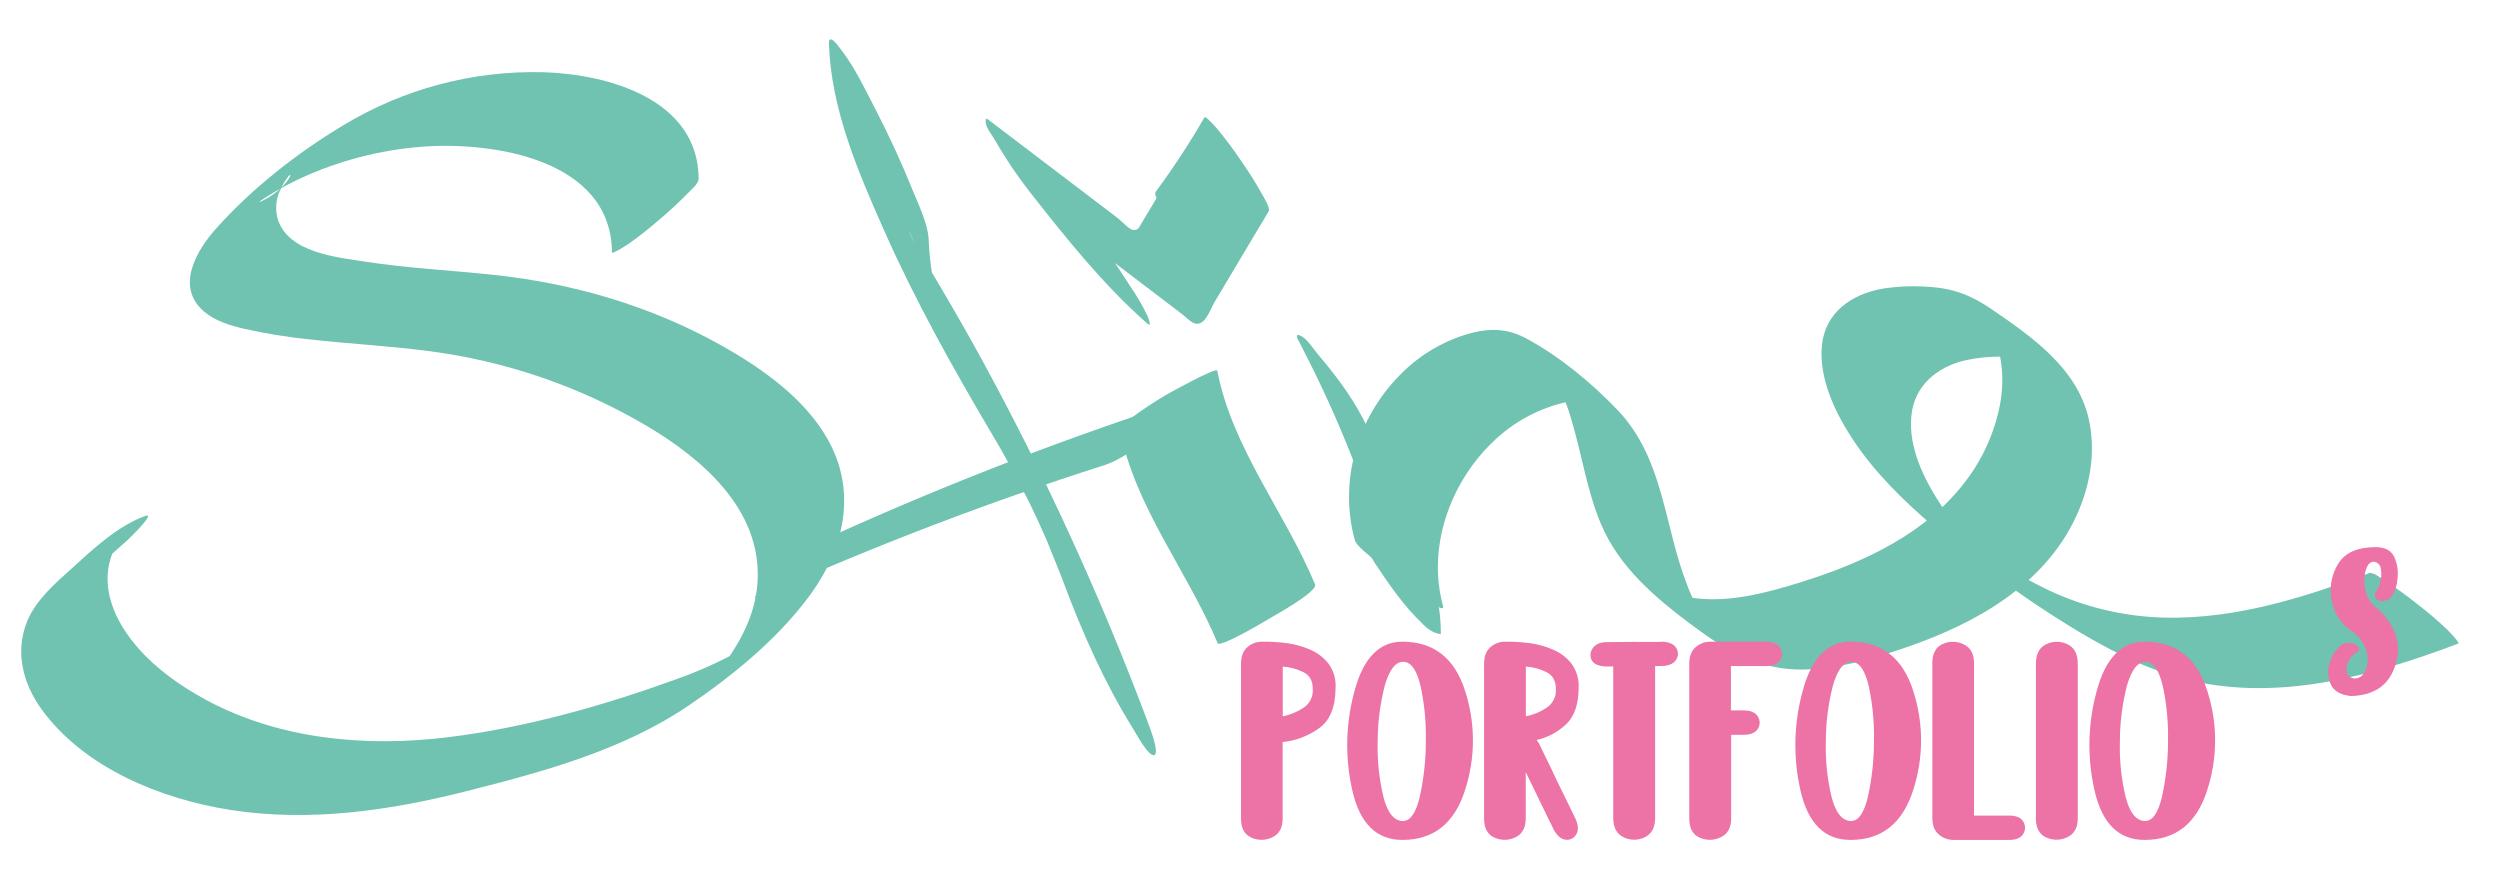
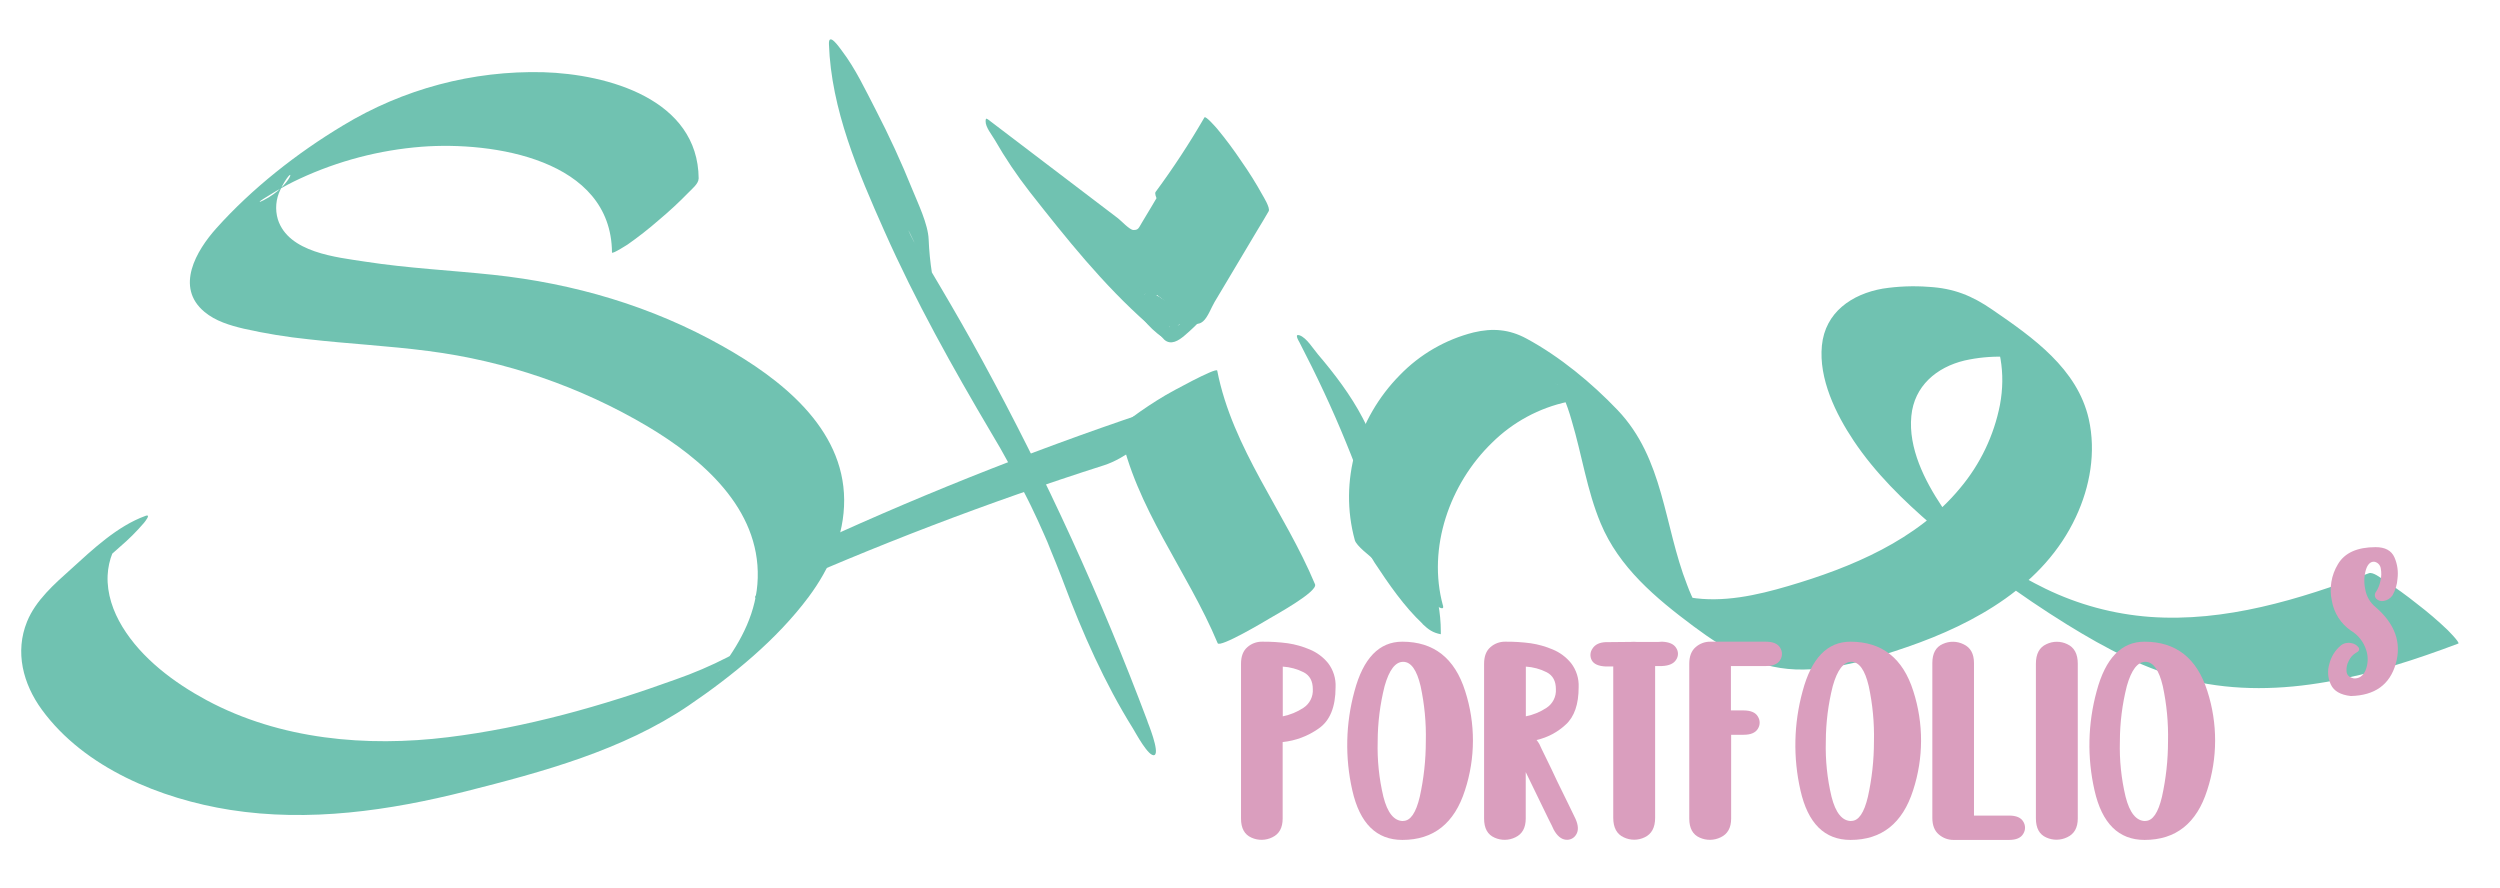
<svg xmlns="http://www.w3.org/2000/svg" id="Layer_1" data-name="Layer 1" width="310mm" height="110mm" viewBox="0 0 878.74 311.81">
  <defs>
-     <style>.cls-1{fill:#70c2b1;}.cls-2{fill:#ed72a5;}</style>
+     <style>.cls-1{fill:#70c2b1;}.cls-2{fill:#da9ebe;}</style>
  </defs>
  <path class="cls-1" d="M245.58,62.81c-.2-28-32-36.75-54.63-37.43a129.48,129.48,0,0,0-70.44,18.75c-16.16,9.71-31.88,22.06-44.46,36.1-7.08,7.9-14.57,20.69-4.21,29.37,3.89,3.27,9,4.79,13.88,5.94a193.62,193.62,0,0,0,22.71,3.71c14,1.6,28.12,2.3,42.11,4.13a201.58,201.58,0,0,1,77,26.45c19.24,11.44,39.52,28.87,38.8,53.33-.34,11.83-5.63,21.92-12.51,31.21-1.15,1.55-3.46,3.26,2-1.68L262.6,227c1-.73.75-.56-.82.54-1.95,1.2-3.95,2.37-6,3.45a144,144,0,0,1-18.25,7.82c-25.69,9.31-52.93,17-80.08,20.32-28.68,3.53-59,.84-84.81-13C61.25,240,49.82,231.5,43,220.28c-3.27-5.38-5.45-11.61-5.17-18a24.15,24.15,0,0,1,1.75-8,38.67,38.67,0,0,1,1.73-3.47c5.77-11.05-31.22,20.86-18.85,16.3,2.7-1,5.56-3.39,7.77-5,4.09-3.08,8.08-6.4,11.86-9.84a76.3,76.3,0,0,0,8.5-8.46c.33-.4,2.66-3.26.54-2.48C41.23,184.92,32.65,193.05,25,200,19.17,205.23,12.55,211,9.52,218.47c-4.35,10.67-1.43,21.89,5.17,30.95,15,20.56,41.83,31.4,66.18,35.25,27.75,4.37,56,.28,83-6.55,26.85-6.79,55-14.39,78.18-30.12,15.42-10.47,31-23.17,42.2-38.21,7.36-9.88,12.54-21.59,12.47-34.1-.15-25.42-22.57-42.68-42.69-54-24.93-14.07-52.32-22.08-80.72-25.1-15-1.59-30-2.31-44.93-4.62-10.06-1.56-27-3.14-30.72-14.87a14.31,14.31,0,0,1,.89-10.4A24.2,24.2,0,0,1,100,63.94c4.31-7,2.14,2.61-9.47,7.42,4-1.66-1.62.86,2.07-1.47,1.44-.9,2.87-1.81,4.33-2.67,2.74-1.59,5.52-3.06,8.39-4.39a124.94,124.94,0,0,1,42.87-11.25c25-1.91,66.68,4.33,66.92,37.17,0,.8,6.33-3.37,5.38-2.72a132,132,0,0,0,11.14-8.73A138.88,138.88,0,0,0,242,67.68c1.13-1.18,3.56-3.12,3.55-4.87Z" />
  <path class="cls-1" d="M403.38,253.64a996.24,996.24,0,0,0-58.08-126.9c-4.83-8.87-9.86-17.63-15-26.33-2.05-3.49-4.13-7-6.18-10.44-.88-1.5-1.71-3-2.64-4.52,5.43,8.6.83,1.44-.26-.54-1.38-2.49-3.94-8.36,1.17,2.33-.53-1-1-2.06-1.57-3.09L324,90.58c-4.15-8.44,7.18,17,4,9q2.64,7,1.39,3.59c-.29-.8-.57-1.6-.84-2.41,2.83,5.49.26.57-.22-1.31-.22-.82-.42-1.64-.61-2.46.28,1.29.24,1-.13-.92a102.45,102.45,0,0,1-1.17-11.85c-.18-5.43-3.85-12.94-5.74-17.63-3.82-9.49-8.17-18.92-12.87-28-3.63-7-7.13-14.5-11.93-20.8-.73-.95-4.67-6.74-4.51-2.31.77,22.92,10.31,45.09,19.48,65.72,10.95,24.64,24,48,37.73,71.21l2.69,4.57q2.51,4.32-1.25-2.21c.62,1.08,1.23,2.16,1.84,3.24,2.13,3.78,4.2,7.6,6.28,11.41,3.45,6.32-4.29-8.28-1-1.89,1.14,2.21,2.28,4.41,3.41,6.62.84,1.66,1.66,3.33,2.5,5-6.52-12.86-2-4.09-.61-1.19q1.2,2.52,2.39,5.05c.52,1.12,1.05,2.24,1.57,3.37q-4.71-10.28-2.12-4.59c1.76,4,3.62,7.9,5.23,11.93l-2.29-5.38c.48,1.14,1,2.29,1.43,3.43q1.25,3,2.46,6c.81,2,1.6,4,2.4,6.06q1.8,4.65-.91-2.37c.44,1.16.88,2.32,1.31,3.48,6.58,17.54,14.36,35.16,24.3,51.08.88,1.42,5.61,10.31,7.59,9.37s-2.48-11.79-2.48-11.8Z" />
  <path class="cls-1" d="M418.51,139.82a1175.83,1175.83,0,0,0-123.67,47.49c-7.4,3.32-14.33,9.12-20.59,14.15A67,67,0,0,0,267,207.8c-.58.63-2.75,2.59-.71,2.43l3.87-.3c2.25-.17,6.53-3.47,8.11-4.49,4.3-2.77,8.51-5.81,12.53-9a76.06,76.06,0,0,0,9.07-7.83c.59-.63,2.76-2.59.71-2.43l-3.86.3-28.52,22.92a1140.47,1140.47,0,0,1,119.86-45.86c7.46-2.39,14.58-8.69,20.64-13.47a77,77,0,0,0,9.07-7.83c.32-.35,2.89-3.13.71-2.44Z" />
  <path class="cls-1" d="M462.23,205.38c-10.62-25.44-29-47.61-34.38-75.11-.26-1.3-16.9,7.87-18.15,8.63a139.32,139.32,0,0,0-11.8,7.82c-.94.71-4.55,2.88-4.29,4.24,5.42,27.5,23.77,49.67,34.39,75.11.73,1.76,16.78-7.8,18.15-8.63,1.76-1.08,17.16-9.46,16.08-12.06Z" />
  <path class="cls-1" d="M428.75,100.49a277.09,277.09,0,0,0,17.18-26.24c.66-1.13-1.92-5.24-2.13-5.63a128.24,128.24,0,0,0-7.5-12,139.24,139.24,0,0,0-8.46-11.35c-.37-.44-4.08-4.69-4.47-4l-15,25.22c-2.33,3.92-4.61,7.89-7,11.77-1.09,1.76-1.17,2.66-3,2.58-1.3,0-4.3-3.28-5.41-4.12L347.31,42c-.81-.62-.85-.12-.87.6-.07,2.07,2.2,4.8,3.18,6.5A156.66,156.66,0,0,0,362,67.51C374.8,83.79,387.7,100,403.28,113.74c2.06,1.83-.18-3.24.13-2.53a74.82,74.82,0,0,0-6-10.39c-4.38-6.74-8.94-14.15-15-19.52-11.29-10-20.24-21.36-28.91-32.41l14.7,25.53,47.16,35.89c2.59,2,4.76,5,7.53,2.62,1.64-1.39,2.9-4.87,4-6.73l3.51-5.88,15.53-26.07-22.56-33a280.31,280.31,0,0,1-17.19,26.23c-.72,1,2,5.46,2.14,5.64a131.46,131.46,0,0,0,7.49,12c.82,1.18,12.26,16.3,12.94,15.39Z" />
  <path class="cls-1" d="M500,219.31c2.09,2,3.66,3.1,6.44,3.62V222c0-13.32-5.21-25.77-10.22-37.89q-7.83-19-17.25-37.19c-4.16-8-9.9-15.53-15.74-22.39-1.65-1.94-4-5.83-6.44-6.67-1.83-.63-.49,1.67,0,2.54,5.95,11.47,11.46,23.17,16.34,35.14,2.33,5.71,4.64,11.47,6.45,17.37a77.09,77.09,0,0,1,2.19,8.84c.26,1.49.49,3,.63,4.48.06.58.6,5.94-1.34,4.11-5.75-5.4,1.51,6.53,2.08,7.39,4.93,7.47,10.34,15.38,16.9,21.54Z" />
  <path class="cls-1" d="M507.19,212.86c-5.56-20.31,2.38-42.84,17.23-57.22a53.72,53.72,0,0,1,26.63-14.41c3.81-.75,6.81-.32,10.55.32-19.71-3.37-26-23.69-18.59-14,.64.84,1.23,1.76,1.8,2.65a70.15,70.15,0,0,1,7.64,17.69c3.6,12,5.34,24.45,10.16,36,6.47,15.56,19.33,26.29,32.57,36.18,11.93,8.91,23.57,15.52,38.77,15.27,12.44-.21,24.72-3.9,36.4-7.92,24-8.27,48.11-21.71,59.3-45.68,5-10.65,7.14-22.85,4.55-34.44-4-17.69-19.64-28.67-33.86-38.42-7.25-5-13.62-7.54-22.38-8.05a71.2,71.2,0,0,0-16.18.62c-10.88,1.91-20.24,8.32-21.39,20s4.84,24,11.2,33.51c7.58,11.34,17.49,21,27.78,29.85a370.7,370.7,0,0,0,47.25,34.75c13.51,8.34,27.83,16,43.41,19.65,31.73,7.39,64.39-1.81,94.05-13,.8-.3-4.47-5.46-3.73-4.74a127.22,127.22,0,0,0-10.75-9.2A139.15,139.15,0,0,0,838.13,204c-1.2-.75-4-3.07-5.48-2.51-24.4,9.2-50.61,17.28-77,15.34A101.12,101.12,0,0,1,719,206.94a148.55,148.55,0,0,1-14.33-8c-1-.63-2-1.26-3-1.91.09.06-4.76-3.16-2.23-1.45-.88-.59-1.76-1.2-2.63-1.8s-1.75-1.22-2.61-1.84q2.57,1.86,0,0c3.51,2.71,1.15.89.4.3-3.42-2.68,1.09.84,1.6,1.37-.73-.75-1.62-1.4-2.39-2.11,2.12,2-1.64-1.64-1.63-1.63A82.94,82.94,0,0,1,682.56,178c-6.08-9.12-11.83-20.51-10.73-31.79,1-10.52,8.86-17.13,18.69-19.49a56.49,56.49,0,0,1,13.84-1.34,75.23,75.23,0,0,1,8.08.52c1.74.21,3.39.69,5.11,1q8.88,3.26-9.26-8Q693,104.49,697.9,111.05c5.26,10,7.15,20,5.08,31.25a64.86,64.86,0,0,1-14,29.26c-15.09,18.31-38.26,27.92-60.46,34.44-11,3.24-23,5.92-34.49,4a38.11,38.11,0,0,1-7.41-1.93c-12.33-4.69,22.07,21.65,14,11.56A54.68,54.68,0,0,1,593,205.55c-8.2-20.92-8.11-44.31-24.44-61.43-9.11-9.55-20.35-18.82-32-25.11-6.07-3.28-11.91-3.75-18.61-2.16a54.7,54.7,0,0,0-25.92,15c-15,15.2-21.49,37.33-15.82,58,.53,2,5.32,5.59,6.48,6.63,3.82,3.4,7.86,6.66,12,9.69a77.56,77.56,0,0,0,10,6.67c.88.45,3,1.92,2.53,0Z" />
  <path class="cls-2" d="M835,213.39q10.26,8.82,7.11,19.89t-15.81,11.37q-5.4-.6-7-4a10.1,10.1,0,0,1-.51-7.41,12.23,12.23,0,0,1,4-6.36,4.36,4.36,0,0,1,3.63-.84,4,4,0,0,1,2.61,1.53q.72,1.11-1.08,2a6.15,6.15,0,0,0-2.34,2.67,6.6,6.6,0,0,0-.81,3.84q.21,1.89,2.55,2.37,2.76.18,4.11-2.79a10.28,10.28,0,0,0,.3-7,12.2,12.2,0,0,0-5.43-7,16,16,0,0,1-6.69-10.47,17.56,17.56,0,0,1,2.13-12.87q3.54-6,13.26-6,5,0,6.6,3.57a14.2,14.2,0,0,1,1.08,7.53,13.56,13.56,0,0,1-1.74,5.82,4.68,4.68,0,0,1-3.15,2,2.91,2.91,0,0,1-2.61-.81,1.93,1.93,0,0,1,0-2.49,10.77,10.77,0,0,0,1.5-3.75,10.21,10.21,0,0,0,.12-4.38,2.77,2.77,0,0,0-2.34-2.37q-2-.06-2.91,2.91a13.79,13.79,0,0,0-.21,6.75A10.2,10.2,0,0,0,835,213.39Z" />
  <path class="cls-2" d="M443.61,225.55a62.35,62.35,0,0,1,9.08.56,31.69,31.69,0,0,1,7.64,2.16,16.38,16.38,0,0,1,6.48,4.8,12.9,12.9,0,0,1,2.64,8.48q0,10.47-6,14.56a26.59,26.59,0,0,1-12.6,4.72v26.88q0,4.88-3.64,6.6a8.53,8.53,0,0,1-7.32.12q-3.68-1.6-3.68-6.72v-54.4c0-2.62.75-4.56,2.24-5.84A7.64,7.64,0,0,1,443.61,225.55Zm7.28,26.24a20.48,20.48,0,0,0,7.28-3,7.31,7.31,0,0,0,3.28-6.56q0-4.25-3.2-5.92a18.71,18.71,0,0,0-7.36-2Z" />
  <path class="cls-2" d="M492.89,225.55q16.64,0,22.12,17.4a56.35,56.35,0,0,1-.08,34.84q-5.56,17.43-22,17.44-13.68,0-17.6-17.44a71.73,71.73,0,0,1,.76-34.84Q480.73,225.55,492.89,225.55Zm.32,63q3.84,0,5.84-8.52a90,90,0,0,0,2.12-19.44,82.85,82.85,0,0,0-1.84-19.44q-2-8.52-6.12-8.52t-6.52,8.52a80.13,80.13,0,0,0-2.44,19.44,74.73,74.73,0,0,0,2,19.44Q488.41,288.59,493.21,288.59Z" />
  <path class="cls-2" d="M554.89,241.55q0,9-4.52,13.12a22.1,22.1,0,0,1-10.28,5.44,9.51,9.51,0,0,1,1,1.44c.32.74,1.09,2.36,2.32,4.84s2.56,5.26,4,8.36l4.08,8.32q1.85,3.75,2.32,4.8,1.51,3.44.2,5.48a3.67,3.67,0,0,1-3.68,1.8c-1.57-.16-3-1.34-4.2-3.52-.32-.75-.93-2-1.84-3.76q-2.48-5.13-8-16.48v16.32q0,4.88-3.64,6.6a8.53,8.53,0,0,1-7.32.12q-3.68-1.6-3.68-6.72v-54.4c0-2.62.75-4.56,2.24-5.84a7.64,7.64,0,0,1,5.12-1.92,62.35,62.35,0,0,1,9.08.56,31.69,31.69,0,0,1,7.64,2.16,16.38,16.38,0,0,1,6.48,4.8A12.9,12.9,0,0,1,554.89,241.55Zm-18.56,10.24a20.48,20.48,0,0,0,7.28-3,7.31,7.31,0,0,0,3.28-6.56q0-4.25-3.2-5.92a18.71,18.71,0,0,0-7.36-2Z" />
  <path class="cls-2" d="M584.17,225.55c2.51.1,4.19.84,5,2.2a3.68,3.68,0,0,1,0,4.12c-.83,1.38-2.49,2.13-5,2.24h-2.4v53.36q0,5.11-3.68,6.84a8.41,8.41,0,0,1-7.36,0c-2.45-1.12-3.68-3.42-3.68-6.88V234.19l-.08.08h-2.48c-2.61-.11-4.27-.84-5-2.2a3.92,3.92,0,0,1,.28-4.12q1.32-2.08,4.6-2.24h.4q2.72,0,8.4-.08a12,12,0,0,1,2.08,0H583A9.7,9.7,0,0,1,584.17,225.55Z" />
  <path class="cls-2" d="M620.65,225.55q3.84,0,5.08,2.16a4,4,0,0,1,0,4.28q-1.28,2.12-5,2.12H608.41v15.6h4.4q3.84,0,5.08,2.16a4,4,0,0,1,0,4.28q-1.27,2.12-5,2.12h-4.4v29.44q0,4.88-3.68,6.6a8.62,8.62,0,0,1-7.36.12q-3.68-1.6-3.68-6.72v-54.4c0-2.62.75-4.56,2.24-5.84a7.64,7.64,0,0,1,5.12-1.92h19.6Z" />
  <path class="cls-2" d="M650.41,225.55q16.64,0,22.12,17.4a56.43,56.43,0,0,1-.08,34.84q-5.57,17.43-22,17.44-13.68,0-17.6-17.44a71.61,71.61,0,0,1,.76-34.84Q638.25,225.55,650.41,225.55Zm.32,63q3.84,0,5.84-8.52a90,90,0,0,0,2.12-19.44,83.39,83.39,0,0,0-1.84-19.44q-2-8.52-6.12-8.52t-6.52,8.52a80.13,80.13,0,0,0-2.44,19.44,74.73,74.73,0,0,0,2,19.44Q645.93,288.59,650.73,288.59Z" />
  <path class="cls-2" d="M706.17,286.67c2.51,0,4.17.7,5,2.12a4,4,0,0,1,0,4.28c-.83,1.44-2.49,2.16-5,2.16H686.65a7.8,7.8,0,0,1-5.16-1.92q-2.28-1.92-2.28-5.84v-54.4q0-5.13,3.68-6.72a8.46,8.46,0,0,1,7.32.12q3.64,1.71,3.64,6.6v53.6h12.32Z" />
  <path class="cls-2" d="M715.61,233.31c0-3.47,1.22-5.76,3.68-6.88a8.38,8.38,0,0,1,7.36,0q3.68,1.71,3.68,6.84v54.4q0,4.88-3.68,6.6a8.62,8.62,0,0,1-7.36.12c-2.46-1.07-3.68-3.31-3.68-6.72v-54.4Z" />
  <path class="cls-2" d="M753.77,225.55q16.63,0,22.12,17.4a56.43,56.43,0,0,1-.08,34.84q-5.56,17.43-22,17.44-13.68,0-17.6-17.44a71.61,71.61,0,0,1,.76-34.84Q741.61,225.55,753.77,225.55Zm.32,63q3.84,0,5.84-8.52a90,90,0,0,0,2.12-19.44,83.39,83.39,0,0,0-1.84-19.44q-2-8.52-6.12-8.52t-6.52,8.52a79.64,79.64,0,0,0-2.44,19.44,74.73,74.73,0,0,0,2,19.44Q749.29,288.59,754.09,288.59Z" />
  <path class="cls-1" d="M555.53,138.33c2.13,0-.62-2-1-2.32a74.53,74.53,0,0,0-10.07-6.5c-4.45-2.55-9-5-13.65-7.16-2.5-1.15-5.87-3.33-8.65-3.33-2.13,0,.63,2,1,2.31a74.89,74.89,0,0,0,10.07,6.51c4.46,2.55,9,5,13.65,7.16,2.5,1.15,5.87,3.33,8.65,3.33Z" />
  <path class="cls-1" d="M539.05,133.85c6.43,0,6.44-10,0-10s-6.45,10,0,10Z" />
  <path class="cls-1" d="M540.2,135.72c6.44,0,6.45-10,0-10s-6.44,10,0,10Z" />
+   <path class="cls-1" d="M402,100.05a5.08,5.08,0,0,1-2.3,1.57l1.84,1a23.47,23.47,0,0,1-.73-4.07c-.1-1.14-1.67-2.18-2.56-1.06-.09.12-.46.42-.51.55l-.1,0,.86.28c.12-.15-.38-1.19-.44-1.31a6.19,6.19,0,0,0-1.41-1.81c-1-.94-2.36-1.65-2.93-3-.7-1.6-3.12-.43-2.74,1.16a28,28,0,0,0,7.1,12.9,1.51,1.51,0,0,0,2.36-.31,18.51,18.51,0,0,0,1.78-7l-2.56,1.06c.48.49.14,1.41,0,2a14.09,14.09,0,0,0-.59,3.08,9.2,9.2,0,0,0,2.08,6.07,1.52,1.52,0,0,0,2.12,0,1.54,1.54,0,0,0,0-2.13,6.09,6.09,0,0,1-1-5.35c.51-2,1.09-4.14-.53-5.78a1.52,1.52,0,0,0-2.56,1.06,14.38,14.38,0,0,1-1.38,5.46l2.36-.3a25.06,25.06,0,0,1-6.33-11.58l-2.74,1.16c.83,1.91,2.78,2.62,4,4.18.72.94.49,2.18,1.7,2.82s2.73-.14,3.55-1.18l-2.56-1.06a27.61,27.61,0,0,0,.84,4.86,1.51,1.51,0,0,0,1.84,1.05,8,8,0,0,0,3.64-2.34c1.26-1.45-.85-3.58-2.13-2.12Z" />
+   <path class="cls-1" d="M420.73,109.58a72.54,72.54,0,0,1-5.45,5.36,14.12,14.12,0,0,1-2.78,2.16c-1.2.61-1.68-.37-2.4-1.23q-5.1-6.14-9.73-12.66c-1.11-1.56-3.71-.06-2.59,1.51q2.73,3.86,5.62,7.57c1,1.25,2,2.48,2.94,3.71a27.17,27.17,0,0,0,2.87,3.37c2.38,2.13,5.1.31,7.09-1.37a69.56,69.56,0,0,0,6.55-6.3c1.3-1.42-.81-3.55-2.12-2.12Z" />
+   <path class="cls-1" d="M403,101.38a5.44,5.44,0,0,0-.17,2.16,1.52,1.52,0,0,0,2.25,1.3,7.67,7.67,0,0,0,2.26-1.94,1.55,1.55,0,0,0,0-2.12,1.51,1.51,0,0,0-2.12,0,10.24,10.24,0,0,0-2.32,4.31l2.74-.36a1.82,1.82,0,0,1-.18-.79,1.52,1.52,0,0,0-2.26-1.3c-2,1.23-2.08,3.86-1,5.73.53.9,1.27,1.64,1.85,2.49s1,1.56,1.46,2.35a10.75,10.75,0,0,0,3.88,4.2,6.56,6.56,0,0,0,9.3-4.59,1.57,1.57,0,0,0-1.05-1.85,5.5,5.5,0,0,0-6.51,2.4,1.5,1.5,0,0,0,2.35,1.82,5.51,5.51,0,0,0,1.64-4.2,1.56,1.56,0,0,0-1.1-1.45,6.62,6.62,0,0,0-6.53,1.94l2.36,1.82a13.06,13.06,0,0,0,1.56-4.27,1.55,1.55,0,0,0-1.05-1.84,4.25,4.25,0,0,0-3.37.24l2,.54a2.77,2.77,0,0,1-.24-1.25,3.2,3.2,0,0,0-.77-1.84,2.37,2.37,0,0,0-3.47-.27,1.5,1.5,0,0,0,2.12,2.12c-.14.15-.73.06-.85.2a4,4,0,0,0,0,.53,4.15,4.15,0,0,0,.58,2,1.54,1.54,0,0,0,2.05.53,1.31,1.31,0,0,1,1.06.06l-1-1.84a10.64,10.64,0,0,1-1.26,3.54c-.83,1.44,1.19,3.12,2.35,1.82a3.61,3.61,0,0,1,3.61-1.17L412.1,111a2.57,2.57,0,0,1-.76,2.08l2.36,1.81a2.5,2.5,0,0,1,3.13-1L415.78,112a3.59,3.59,0,0,1-2.68,3,3.06,3.06,0,0,1-1.87,0,4.61,4.61,0,0,1-1.83-1.37,50.08,50.08,0,0,1-2.89-4.42,17,17,0,0,1-1.91-2.63,1.58,1.58,0,0,1-.16-1,.45.45,0,0,1,.23-.35l-2.26-1.29a5.31,5.31,0,0,0,.59,2.31,1.51,1.51,0,0,0,2.74-.36,7,7,0,0,1,1.55-3l-2.12-2.12a5.52,5.52,0,0,1-1.65,1.47l2.26,1.29a3.28,3.28,0,0,1,.06-1.36,1.5,1.5,0,0,0-2.89-.8Z" />
+   <path class="cls-1" d="M410.83,107.31l-.38,1.35L413,108a34.86,34.86,0,0,0-7.17-4.38,1.51,1.51,0,0,0-2.05,2c1.25,2.23,2.44,5.45,5.18,6.16a7.81,7.81,0,0,0,3.5-.11,7.16,7.16,0,0,1,3.37-.27,1.5,1.5,0,0,0,1.15-2.74,5.21,5.21,0,0,0-6.21.56,5.7,5.7,0,0,0-1.7,3.22.75.75,0,0,1-.18.31c.28.12.36.13.24,0a6.31,6.31,0,0,1-.68-.79c-.46-.55-.91-1.09-1.35-1.65a83.75,83.75,0,0,1-9.49-14.9c-.87-1.72-3.46-.2-2.59,1.52a87.59,87.59,0,0,0,10,15.5c.82,1,1.7,2.5,2.92,3.08a2.92,2.92,0,0,0,3.7-1.43c.57-1,.48-2.31,1.56-2.92a2.17,2.17,0,0,1,2.31.08l1.15-2.74c-2.17-.63-4.07.41-6.21.43a2.33,2.33,0,0,1-2.12-1.45c-.67-1.1-1.28-2.25-1.92-3.38l-2.05,2a32.23,32.23,0,0,1,6.56,3.91,1.51,1.51,0,0,0,2.5-.66l.39-1.35a1.51,1.51,0,0,0-2.9-.8Z" />
+   <path class="cls-1" d="M420.28,110.34l-7.4,4.88a7.05,7.05,0,0,1-1.56,1c-.55.16-1.19-.4-1.65-.7a20.47,20.47,0,0,1-2.83-2.26,28.19,28.19,0,0,1-4.46-5.57q-1-1.58-1.8-3.24c-.53-1.06-1.39-2.42-1.15-3.65.35-1.88-2.54-2.69-2.9-.79-.56,3,1.4,6.07,2.87,8.56a31.29,31.29,0,0,0,5.59,7.06c2,1.81,5,4.7,7.83,3.19,1.51-.81,2.92-1.91,4.35-2.85l4.62-3c1.61-1.06.11-3.66-1.51-2.59Z" />
</svg>
